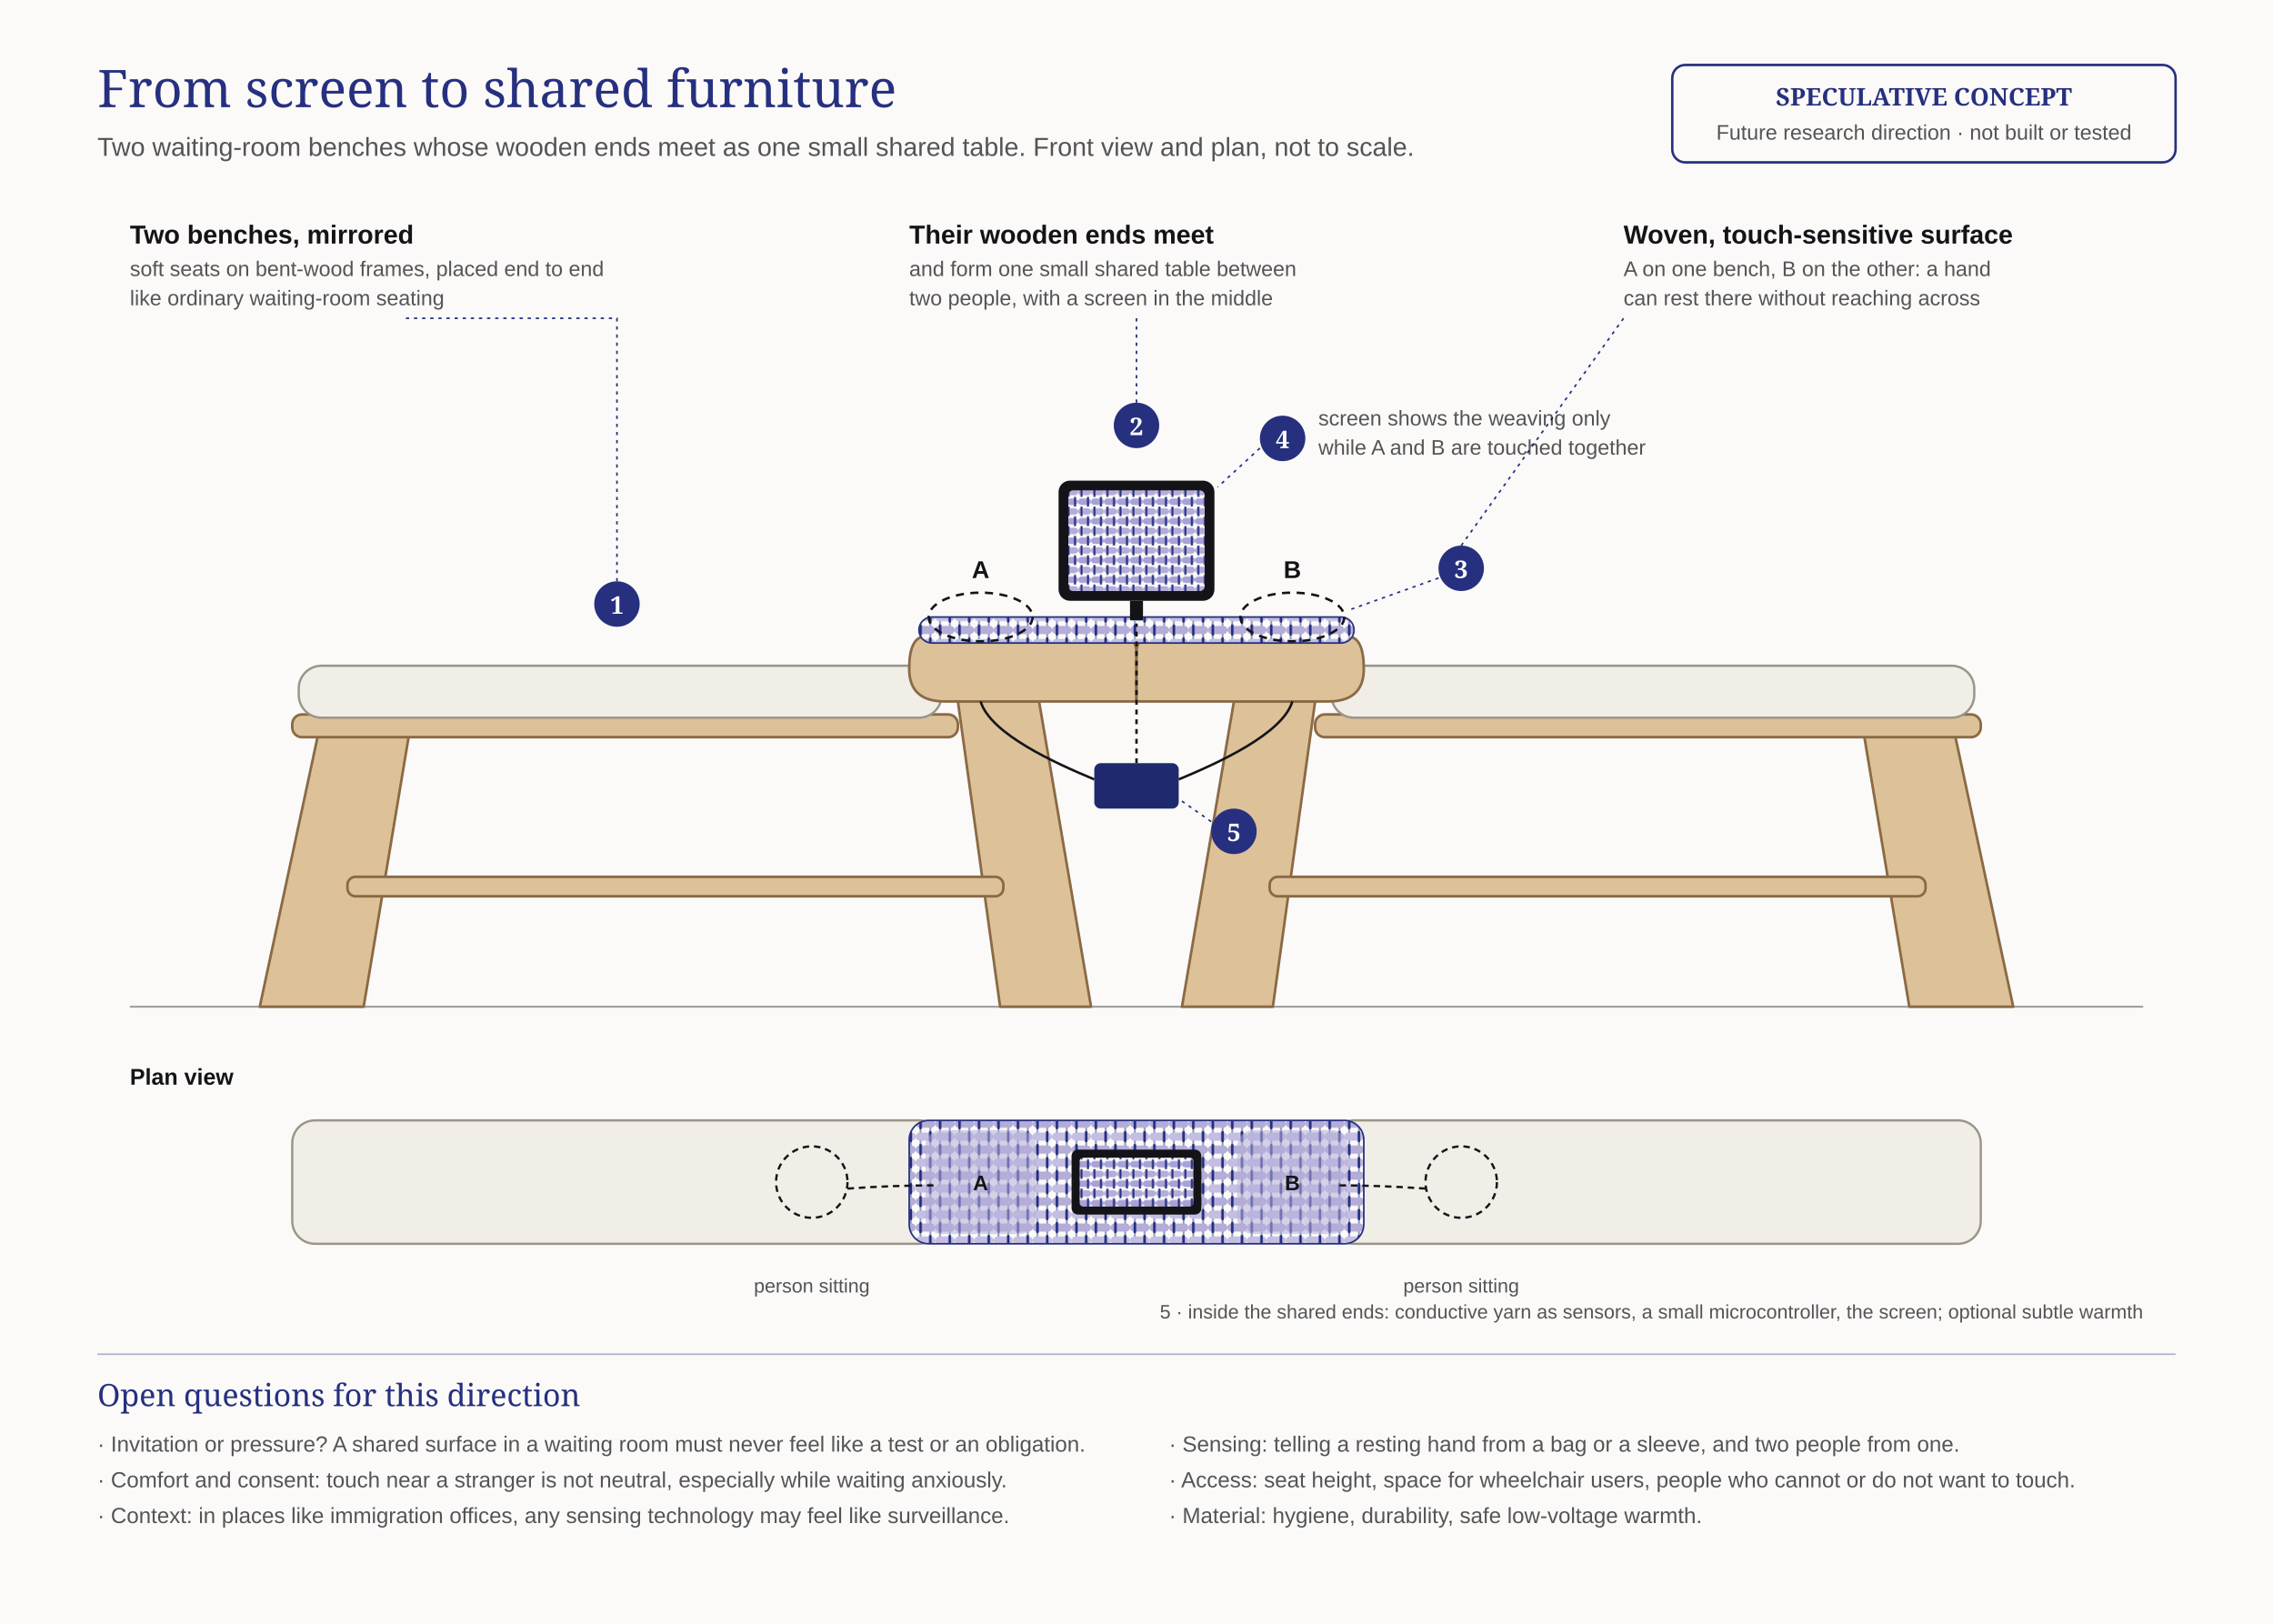
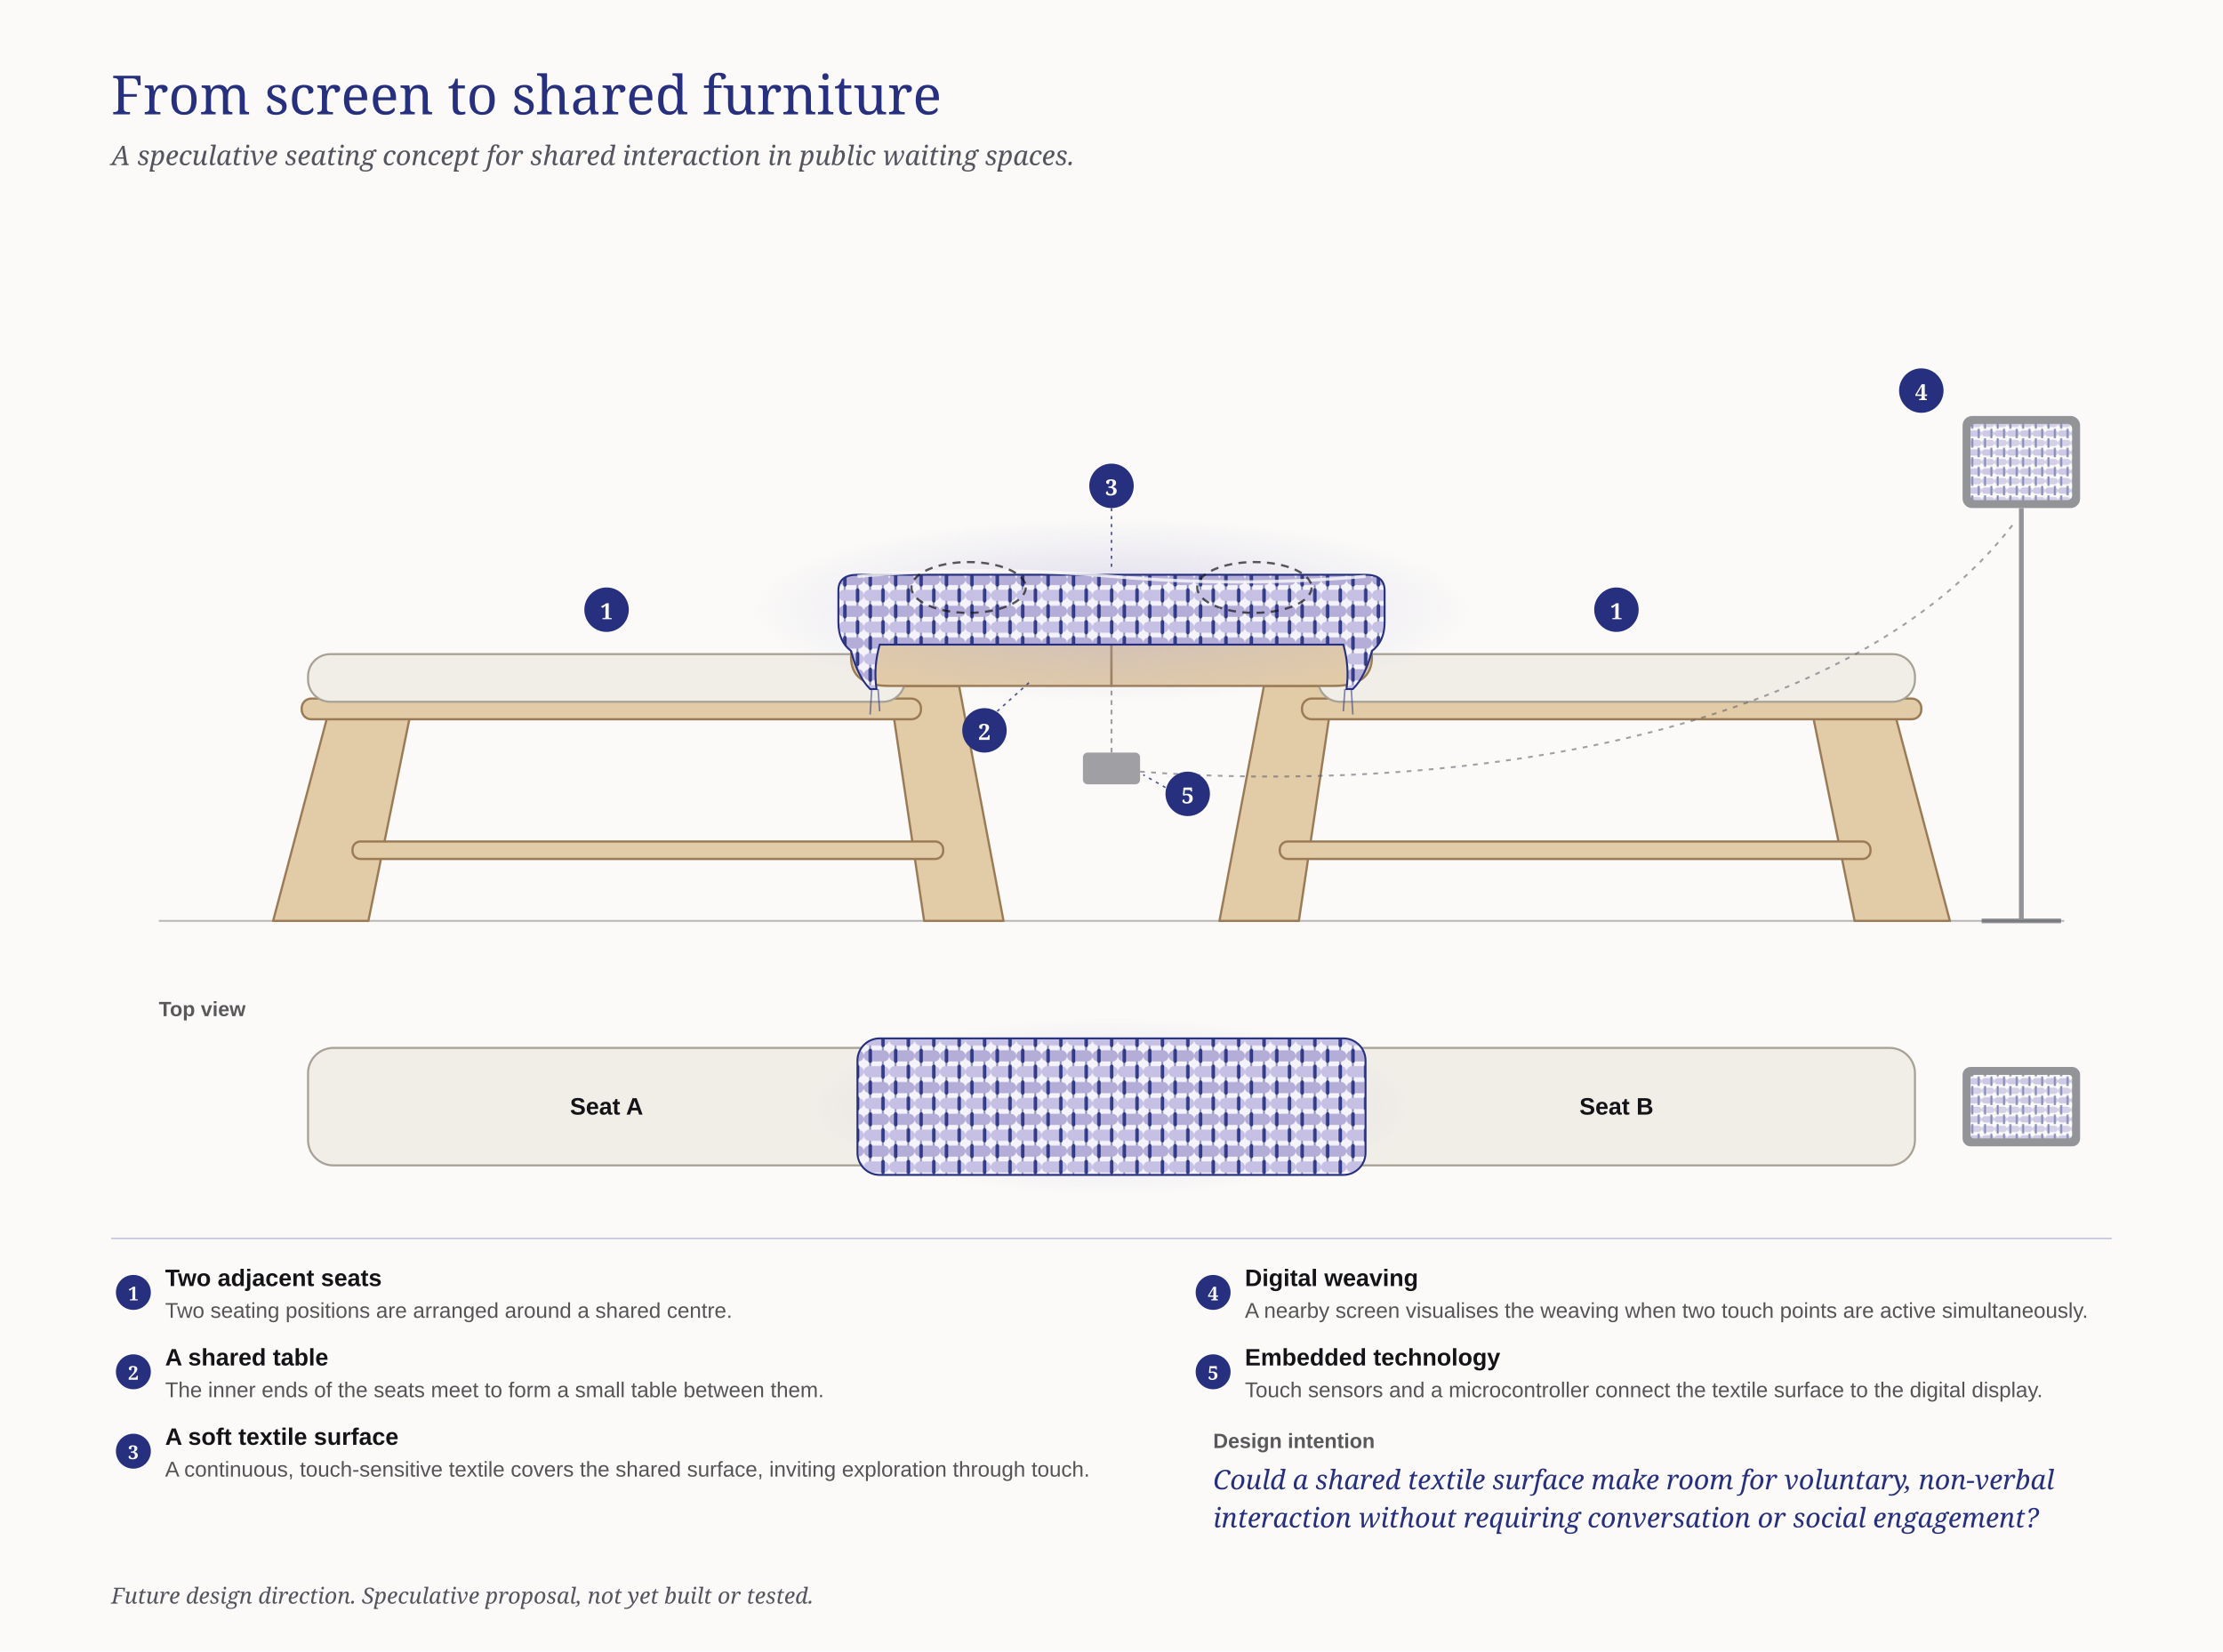
- <svg xmlns="http://www.w3.org/2000/svg" viewBox="0 0 1400 1000" width="1400" height="1000" role="img" aria-labelledby="t d">
+ <svg xmlns="http://www.w3.org/2000/svg" viewBox="0 0 1400 1040" width="1400" height="1040" role="img" aria-labelledby="t d">
  <defs>
-     <pattern id="weave" width="12" height="16" patternUnits="userSpaceOnUse">
-       <rect width="12" height="16" fill="#fbfaf8" />
-       <line x1="3" y1="0" x2="3" y2="16" stroke="#26307f" stroke-width="1.1" opacity="0.5" />
-       <line x1="9" y1="0" x2="9" y2="16" stroke="#26307f" stroke-width="1.1" opacity="0.5" />
-       <rect x="0" y="1.5" width="12" height="5" rx="2.5" fill="#b3add8" />
-       <rect x="0" y="9.5" width="12" height="5" rx="2.5" fill="#c3bee2" />
-       <rect x="2.2" y="0.5" width="1.6" height="7" rx="0.8" fill="#26307f" />
-       <rect x="8.2" y="8.5" width="1.6" height="7" rx="0.8" fill="#26307f" />
+     <pattern id="cloth" width="16" height="20" patternUnits="userSpaceOnUse">
+       <rect width="16" height="20" fill="#f4f2fa" />
+       <line x1="4" y1="0" x2="4" y2="20" stroke="#26307f" stroke-width="1.3" opacity="0.45" />
+       <line x1="12" y1="0" x2="12" y2="20" stroke="#26307f" stroke-width="1.3" opacity="0.45" />
+       <rect x="0" y="1.5" width="16" height="7" rx="3.5" fill="#b3add8" />
+       <rect x="0" y="11.5" width="16" height="7" rx="3.5" fill="#c6c1e4" />
+       <rect x="3" y="0.5" width="2.2" height="9" rx="1.1" fill="#26307f" opacity="0.9" />
+       <rect x="11" y="10.5" width="2.2" height="9" rx="1.1" fill="#26307f" opacity="0.9" />
    </pattern>
    <pattern id="screenweave" width="8" height="12" patternUnits="userSpaceOnUse">
      <rect width="8" height="12" fill="#fbfaf8" />
      <rect x="0" y="1" width="8" height="4" rx="2" fill="#b3add8" />
      <rect x="0" y="7" width="8" height="4" rx="2" fill="#a9a2d6" />
      <rect x="1.5" y="0" width="1.2" height="6" fill="#26307f" />
      <rect x="5.5" y="6" width="1.2" height="6" fill="#26307f" />
    </pattern>
+     <radialGradient id="halo" cx="50%" cy="50%" r="50%">
+       <stop offset="0" stop-color="#b3add8" stop-opacity="0.45" />
+       <stop offset="1" stop-color="#b3add8" stop-opacity="0" />
+     </radialGradient>
    <style>
-       .h { font-family: Literata, Georgia, serif; fill: #26307f; }
-       .t { font-family: "Atkinson Hyperlegible Next", Arial, sans-serif; fill: #141418; }
-       .s { font-family: "Atkinson Hyperlegible Next", Arial, sans-serif; fill: #141418; opacity: 0.72; }
-       .n { font-family: Literata, Georgia, serif; fill: #fbfaf8; font-weight: 600; }
-       .wood { fill: #dcc199; stroke: #8a6a45; stroke-width: 1.6; stroke-linejoin: round; }
-       .cushion { fill: #f1eee8; stroke: #9b958a; stroke-width: 1.4; }
-       .lead { fill: none; stroke: #26307f; stroke-width: 1; stroke-dasharray: 2 3; }
+       .h  { font-family: Literata, Georgia, serif; fill: #26307f; }
+       .hi { font-family: Literata, Georgia, serif; font-style: italic; fill: #55555f; }
+       .t  { font-family: "Atkinson Hyperlegible Next", Arial, sans-serif; fill: #141418; }
+       .s  { font-family: "Atkinson Hyperlegible Next", Arial, sans-serif; fill: #141418; opacity: 0.72; }
+       .n  { font-family: Literata, Georgia, serif; fill: #fbfaf8; font-weight: 600; }
+       .wood { fill: #e2cba7; stroke: #9a7b55; stroke-width: 1.4; stroke-linejoin: round; }
+       .cushion { fill: #f1eee8; stroke: #a8a296; stroke-width: 1.3; }
+       .quiet { opacity: 0.55; }
+       .lead { fill: none; stroke: #26307f; stroke-width: 1; stroke-dasharray: 2 3; opacity: 0.8; }
    </style>
  </defs>
-   <rect width="1400" height="1000" fill="#fbfaf8" />
-   <text class="h" x="60" y="66" font-size="32" font-weight="500">From screen to shared furniture</text>
-   <text class="s" x="60" y="96" font-size="16">Two waiting-room benches whose wooden ends meet as one small shared table. Front view and plan, not to scale.</text>
-   <rect x="1030" y="40" width="310" height="60" rx="8" fill="none" stroke="#26307f" stroke-width="1.5" />
-   <text class="h" x="1185" y="65" font-size="15" text-anchor="middle" font-weight="600">SPECULATIVE CONCEPT</text>
-   <text class="s" x="1185" y="86" font-size="13" text-anchor="middle">Future research direction · not built or tested</text>
-   <line x1="80" y1="620" x2="1320" y2="620" stroke="#141418" stroke-width="1.2" opacity="0.4" />
+   <rect width="1400" height="1040" fill="#fbfaf8" />
+   <text class="h" x="70" y="72" font-size="34" font-weight="500">From screen to shared furniture</text>
+   <text class="hi" x="70" y="104" font-size="17">A speculative seating concept for shared interaction in public waiting spaces.</text>
+   <line x1="100" y1="580" x2="1300" y2="580" stroke="#141418" stroke-width="1.1" opacity="0.3" />
  <g>
-     <path class="wood" d="M196 452 L252 452 L224 620 L160 620 Z" />
-     <path class="wood" d="M590 432 L640 432 L672 620 L616 620 Z" />
-     <rect class="wood" x="214" y="540" width="404" height="12" rx="5" />
-     <rect class="wood" x="180" y="440" width="410" height="14" rx="6" />
-     <rect class="cushion" x="184" y="410" width="396" height="32" rx="14" />
-     <path class="wood" d="M570 392 H690 Q700 392 700 402 V432 H582 Q560 432 560 412 Q560 392 570 392 Z" />
+     <path class="wood" d="M206 452 L258 452 L232 580 L172 580 Z" />
+     <path class="wood" d="M560 432 L604 432 L632 580 L582 580 Z" />
+     <rect class="wood" x="222" y="530" width="372" height="11" rx="5" />
+     <rect class="wood" x="190" y="440" width="390" height="13" rx="6" />
+     <rect class="cushion" x="194" y="412" width="376" height="30" rx="14" />
+     <path class="wood" d="M546 396 H700 V432 H560 Q536 432 536 414 Q536 396 546 396 Z" />
  </g>
  <g>
-     <path class="wood" d="M1204 452 L1148 452 L1176 620 L1240 620 Z" />
-     <path class="wood" d="M810 432 L760 432 L728 620 L784 620 Z" />
-     <rect class="wood" x="782" y="540" width="404" height="12" rx="5" />
-     <rect class="wood" x="810" y="440" width="410" height="14" rx="6" />
-     <rect class="cushion" x="820" y="410" width="396" height="32" rx="14" />
-     <path class="wood" d="M830 392 H710 Q700 392 700 402 V432 H818 Q840 432 840 412 Q840 392 830 392 Z" />
+     <path class="wood" d="M1194 452 L1142 452 L1168 580 L1228 580 Z" />
+     <path class="wood" d="M840 432 L796 432 L768 580 L818 580 Z" />
+     <rect class="wood" x="806" y="530" width="372" height="11" rx="5" />
+     <rect class="wood" x="820" y="440" width="390" height="13" rx="6" />
+     <rect class="cushion" x="830" y="412" width="376" height="30" rx="14" />
+     <path class="wood" d="M854 396 H700 V432 H840 Q864 432 864 414 Q864 396 854 396 Z" />
  </g>
-   <rect x="566" y="380" width="268" height="16" rx="8" fill="url(#weave)" stroke="#26307f" stroke-width="1" />
-   <rect x="652" y="296" width="96" height="74" rx="7" fill="#141418" />
-   <rect x="658" y="302" width="84" height="62" rx="3" fill="url(#screenweave)" />
-   <rect x="696" y="370" width="8" height="12" fill="#141418" />
-   <g fill="none" stroke="#141418" stroke-width="1.5" stroke-dasharray="5 4">
-     <ellipse cx="604" cy="380" rx="32" ry="15" />
-     <ellipse cx="796" cy="380" rx="32" ry="15" />
+   <ellipse cx="700" cy="384" rx="230" ry="58" fill="url(#halo)" />
+   <path d="M528 372 Q528 362 540 362 H860 Q872 362 872 372 V392 Q872 404 864 410 Q860 426 852 434 L848 434 Q850 420 846 406 H554 Q550 420 552 434 L548 434 Q540 426 536 410 Q528 404 528 392 Z" fill="url(#cloth)" stroke="#26307f" stroke-width="1.2" />
+   <path d="M540 363 Q620 356 700 363 T860 363" fill="none" stroke="#fbfaf8" stroke-width="2" opacity="0.8" />
+   <g stroke="#26307f" stroke-width="1" opacity="0.55">
+     <line x1="549" y1="434" x2="548" y2="450" />
+     <line x1="553" y1="434" x2="554" y2="448" />
+     <line x1="847" y1="434" x2="846" y2="448" />
+     <line x1="851" y1="434" x2="852" y2="450" />
  </g>
-   <text class="t" x="604" y="356" font-size="15" text-anchor="middle" font-weight="600">A</text>
-   <text class="t" x="796" y="356" font-size="15" text-anchor="middle" font-weight="600">B</text>
-   <rect x="674" y="470" width="52" height="28" rx="4" fill="#1f2a6e" />
-   <path d="M604 432 C610 452, 650 470, 674 480" fill="none" stroke="#141418" stroke-width="1.5" />
-   <path d="M796 432 C790 452, 750 470, 726 480" fill="none" stroke="#141418" stroke-width="1.5" />
-   <path d="M700 470 L700 384" fill="none" stroke="#141418" stroke-width="1.5" stroke-dasharray="3 3" />
+   <g fill="none" stroke="#141418" stroke-width="1.4" stroke-dasharray="5 4" opacity="0.7">
+     <ellipse cx="610" cy="370" rx="36" ry="16" />
+     <ellipse cx="790" cy="370" rx="36" ry="16" />
+   </g>
+   <g class="quiet">
+     <rect x="682" y="474" width="36" height="20" rx="3" fill="#55555f" />
+     <path d="M700 474 L700 434" fill="none" stroke="#55555f" stroke-width="1.2" stroke-dasharray="3 3" />
+     <path d="M718 486 C900 500, 1160 470, 1268 330" fill="none" stroke="#55555f" stroke-width="1.2" stroke-dasharray="3 4" />
+     <rect x="1236" y="262" width="74" height="58" rx="6" fill="#3d3f47" />
+     <rect x="1241" y="267" width="64" height="48" rx="3" fill="url(#screenweave)" />
+     <line x1="1273" y1="320" x2="1273" y2="580" stroke="#3d3f47" stroke-width="3" />
+     <line x1="1248" y1="580" x2="1298" y2="580" stroke="#3d3f47" stroke-width="3" />
+   </g>
  <g>
-     <circle cx="380" cy="372" r="14" fill="#26307f" />
-     <text class="n" x="380" y="378" font-size="15" text-anchor="middle">1</text>
-     <text class="t" x="80" y="150" font-size="16" font-weight="600">Two benches, mirrored</text>
-     <text class="s" x="80" y="170" font-size="13">soft seats on bent-wood frames, placed end to end</text>
-     <text class="s" x="80" y="188" font-size="13">like ordinary waiting-room seating</text>
-     <path class="lead" d="M380 358 L380 196 L250 196" />
-     <circle cx="700" cy="262" r="14" fill="#26307f" />
-     <text class="n" x="700" y="268" font-size="15" text-anchor="middle">2</text>
-     <text class="t" x="560" y="150" font-size="16" font-weight="600">Their wooden ends meet</text>
-     <text class="s" x="560" y="170" font-size="13">and form one small shared table between</text>
-     <text class="s" x="560" y="188" font-size="13">two people, with a screen in the middle</text>
-     <path class="lead" d="M700 248 L700 196" />
-     <circle cx="900" cy="350" r="14" fill="#26307f" />
-     <text class="n" x="900" y="356" font-size="15" text-anchor="middle">3</text>
-     <text class="t" x="1000" y="150" font-size="16" font-weight="600">Woven, touch-sensitive surface</text>
-     <text class="s" x="1000" y="170" font-size="13">A on one bench, B on the other: a hand</text>
-     <text class="s" x="1000" y="188" font-size="13">can rest there without reaching across</text>
-     <path class="lead" d="M886 356 L830 376" />
-     <path class="lead" d="M900 336 L1000 196" />
-     <circle cx="790" cy="270" r="14" fill="#26307f" />
-     <text class="n" x="790" y="276" font-size="15" text-anchor="middle">4</text>
-     <text class="s" x="812" y="262" font-size="13">screen shows the weaving only</text>
-     <text class="s" x="812" y="280" font-size="13">while A and B are touched together</text>
-     <path class="lead" d="M776 276 L750 300" />
-     <circle cx="760" cy="512" r="14" fill="#26307f" />
-     <text class="n" x="760" y="518" font-size="15" text-anchor="middle">5</text>
-     <path class="lead" d="M746 506 L726 492" />
+     <circle cx="382" cy="384" r="14" fill="#26307f" />
+     <text class="n" x="382" y="390" font-size="14" text-anchor="middle">1</text>
+     <circle cx="1018" cy="384" r="14" fill="#26307f" />
+     <text class="n" x="1018" y="390" font-size="14" text-anchor="middle">1</text>
+     <circle cx="700" cy="470" r="0" />
+     <circle cx="620" cy="460" r="14" fill="#26307f" />
+     <text class="n" x="620" y="466" font-size="14" text-anchor="middle">2</text>
+     <path class="lead" d="M628 448 L648 430" />
+     <circle cx="700" cy="306" r="14" fill="#26307f" />
+     <text class="n" x="700" y="312" font-size="14" text-anchor="middle">3</text>
+     <path class="lead" d="M700 320 L700 360" />
+     <circle cx="1210" cy="246" r="14" fill="#26307f" />
+     <text class="n" x="1210" y="252" font-size="14" text-anchor="middle">4</text>
+     <circle cx="748" cy="500" r="14" fill="#26307f" />
+     <text class="n" x="748" y="506" font-size="14" text-anchor="middle">5</text>
+     <path class="lead" d="M734 496 L720 488" />
  </g>
-   <text class="t" x="80" y="668" font-size="14" font-weight="600">Plan view</text>
-   <rect x="180" y="690" width="400" height="76" rx="14" fill="#f1eee8" stroke="#9b958a" stroke-width="1.4" />
-   <rect x="820" y="690" width="400" height="76" rx="14" fill="#f1eee8" stroke="#9b958a" stroke-width="1.4" />
-   <rect x="560" y="690" width="280" height="76" rx="12" fill="url(#weave)" stroke="#26307f" stroke-width="1" />
-   <rect x="660" y="708" width="80" height="40" rx="4" fill="#141418" />
-   <rect x="665" y="713" width="70" height="30" rx="2" fill="url(#screenweave)" />
-   <rect x="570" y="696" width="68" height="64" rx="10" fill="#b3add8" opacity="0.55" />
-   <rect x="762" y="696" width="68" height="64" rx="10" fill="#b3add8" opacity="0.55" />
-   <text class="t" x="604" y="733" font-size="13" text-anchor="middle" font-weight="600">A</text>
-   <text class="t" x="796" y="733" font-size="13" text-anchor="middle" font-weight="600">B</text>
-   <g fill="none" stroke="#141418" stroke-width="1.4" stroke-dasharray="4 3">
-     <circle cx="500" cy="728" r="22" />
-     <path d="M522 732 Q550 730 578 730" />
-     <circle cx="900" cy="728" r="22" />
-     <path d="M878 732 Q850 730 822 730" />
+   <text class="t" x="100" y="640" font-size="13" font-weight="600" opacity="0.7">Top view</text>
+   <rect x="194" y="660" width="376" height="74" rx="16" fill="#f1eee8" stroke="#a8a296" stroke-width="1.3" />
+   <rect x="830" y="660" width="376" height="74" rx="16" fill="#f1eee8" stroke="#a8a296" stroke-width="1.3" />
+   <ellipse cx="700" cy="697" rx="190" ry="56" fill="url(#halo)" />
+   <rect x="540" y="654" width="320" height="86" rx="14" fill="url(#cloth)" stroke="#26307f" stroke-width="1.2" />
+   <text class="t" x="382" y="702" font-size="15" text-anchor="middle" font-weight="600">Seat A</text>
+   <text class="t" x="1018" y="702" font-size="15" text-anchor="middle" font-weight="600">Seat B</text>
+   <g class="quiet">
+     <rect x="1236" y="672" width="74" height="50" rx="5" fill="#3d3f47" />
+     <rect x="1241" y="677" width="64" height="40" rx="2" fill="url(#screenweave)" />
  </g>
-   <text class="s" x="500" y="796" font-size="12" text-anchor="middle">person sitting</text>
-   <text class="s" x="900" y="796" font-size="12" text-anchor="middle">person sitting</text>
-   <text class="s" x="1320" y="812" font-size="12" text-anchor="end">5 · inside the shared ends: conductive yarn as sensors, a small microcontroller, the screen; optional subtle warmth</text>
-   <line x1="60" y1="834" x2="1340" y2="834" stroke="#26307f" stroke-width="1" opacity="0.35" />
-   <text class="h" x="60" y="866" font-size="19" font-weight="500">Open questions for this direction</text>
-   <g class="s" font-size="13.5">
-     <text x="60" y="894">· Invitation or pressure? A shared surface in a waiting room must never feel like a test or an obligation.</text>
-     <text x="60" y="916">· Comfort and consent: touch near a stranger is not neutral, especially while waiting anxiously.</text>
-     <text x="60" y="938">· Context: in places like immigration offices, any sensing technology may feel like surveillance.</text>
-     <text x="720" y="894">· Sensing: telling a resting hand from a bag or a sleeve, and two people from one.</text>
-     <text x="720" y="916">· Access: seat height, space for wheelchair users, people who cannot or do not want to touch.</text>
-     <text x="720" y="938">· Material: hygiene, durability, safe low-voltage warmth.</text>
+   <line x1="70" y1="780" x2="1330" y2="780" stroke="#26307f" stroke-width="1" opacity="0.25" />
+   <g>
+     <circle cx="84" cy="814" r="11" fill="#26307f" />
+     <text class="n" x="84" y="819" font-size="12" text-anchor="middle">1</text>
+     <text class="t" x="104" y="810" font-size="15" font-weight="600">Two adjacent seats</text>
+     <text class="s" x="104" y="830" font-size="13.5">Two seating positions are arranged around a shared centre.</text>
+     <circle cx="84" cy="864" r="11" fill="#26307f" />
+     <text class="n" x="84" y="869" font-size="12" text-anchor="middle">2</text>
+     <text class="t" x="104" y="860" font-size="15" font-weight="600">A shared table</text>
+     <text class="s" x="104" y="880" font-size="13.5">The inner ends of the seats meet to form a small table between them.</text>
+     <circle cx="84" cy="914" r="11" fill="#26307f" />
+     <text class="n" x="84" y="919" font-size="12" text-anchor="middle">3</text>
+     <text class="t" x="104" y="910" font-size="15" font-weight="600">A soft textile surface</text>
+     <text class="s" x="104" y="930" font-size="13.5">A continuous, touch-sensitive textile covers the shared surface, inviting exploration through touch.</text>
+     <circle cx="764" cy="814" r="11" fill="#26307f" />
+     <text class="n" x="764" y="819" font-size="12" text-anchor="middle">4</text>
+     <text class="t" x="784" y="810" font-size="15" font-weight="600">Digital weaving</text>
+     <text class="s" x="784" y="830" font-size="13.5">A nearby screen visualises the weaving when two touch points are active simultaneously.</text>
+     <circle cx="764" cy="864" r="11" fill="#26307f" />
+     <text class="n" x="764" y="869" font-size="12" text-anchor="middle">5</text>
+     <text class="t" x="784" y="860" font-size="15" font-weight="600">Embedded technology</text>
+     <text class="s" x="784" y="880" font-size="13.5">Touch sensors and a microcontroller connect the textile surface to the digital display.</text>
  </g>
+   <text class="t" x="764" y="912" font-size="13" font-weight="600" opacity="0.7">Design intention</text>
+   <text class="h" x="764" y="938" font-size="17" font-style="italic">Could a shared textile surface make room for voluntary, non-verbal</text>
+   <text class="h" x="764" y="962" font-size="17" font-style="italic">interaction without requiring conversation or social engagement?</text>
+   <text class="hi" x="70" y="1010" font-size="14">Future design direction. Speculative proposal, not yet built or tested.</text>
</svg>
